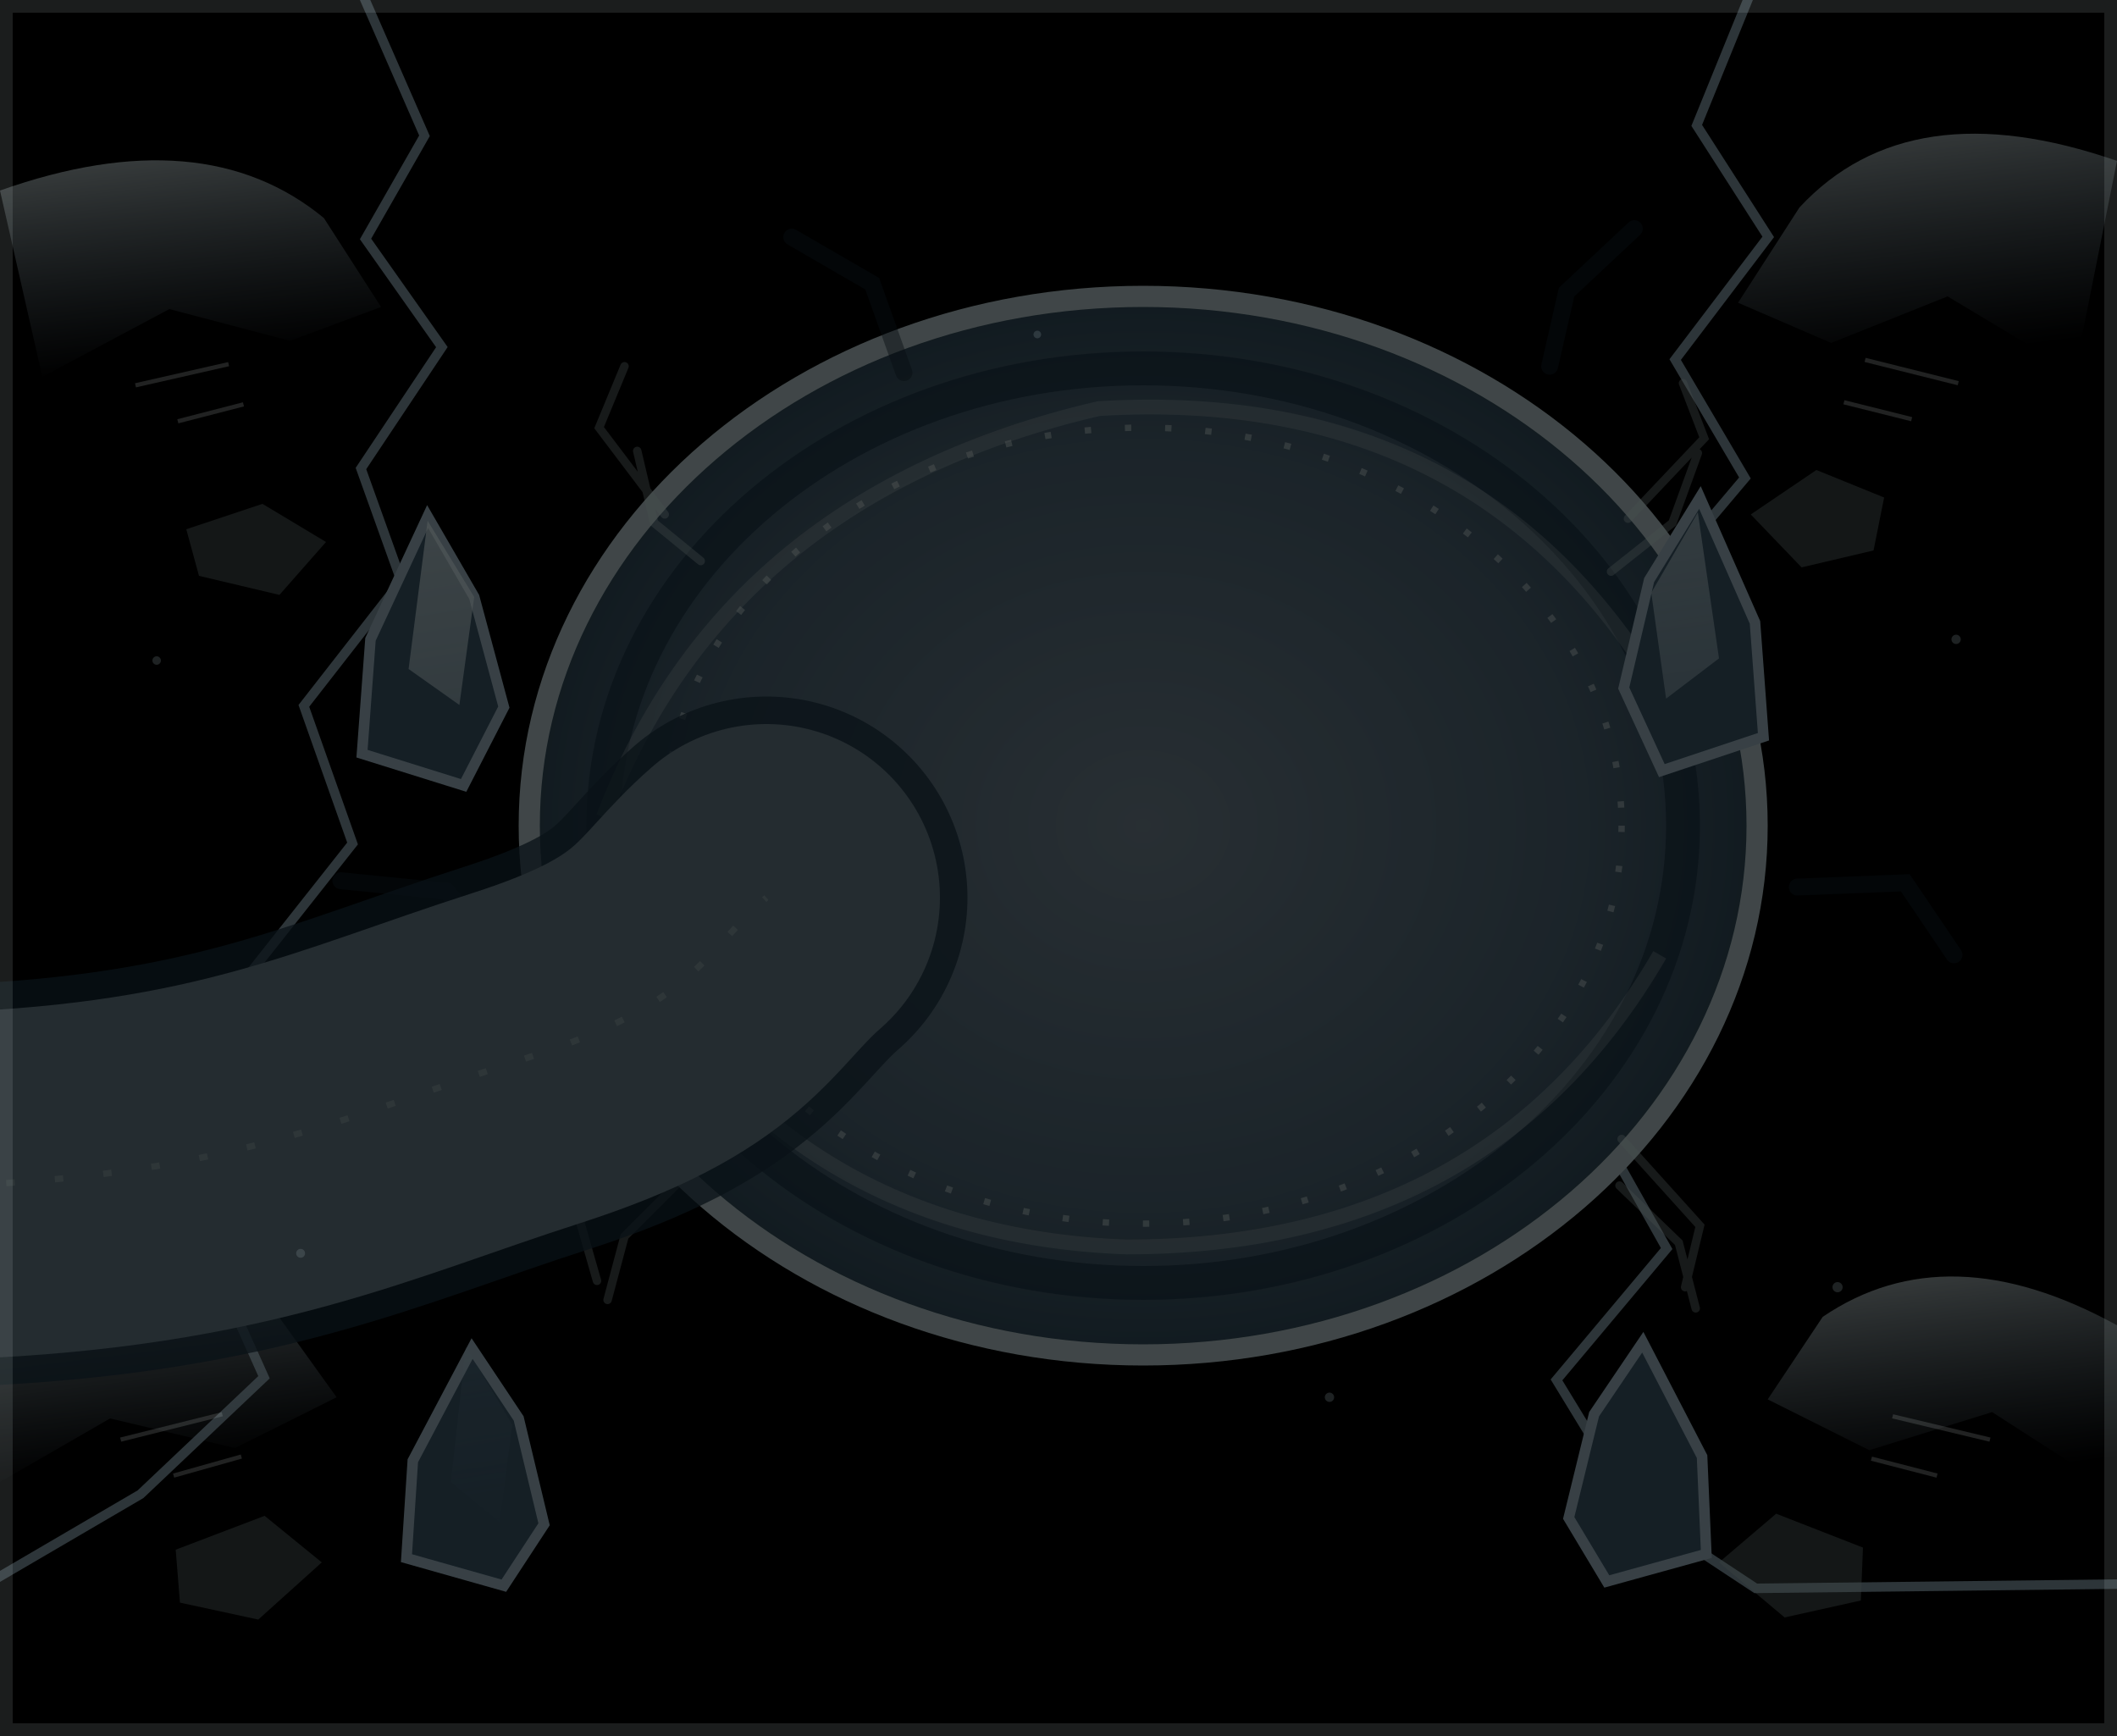
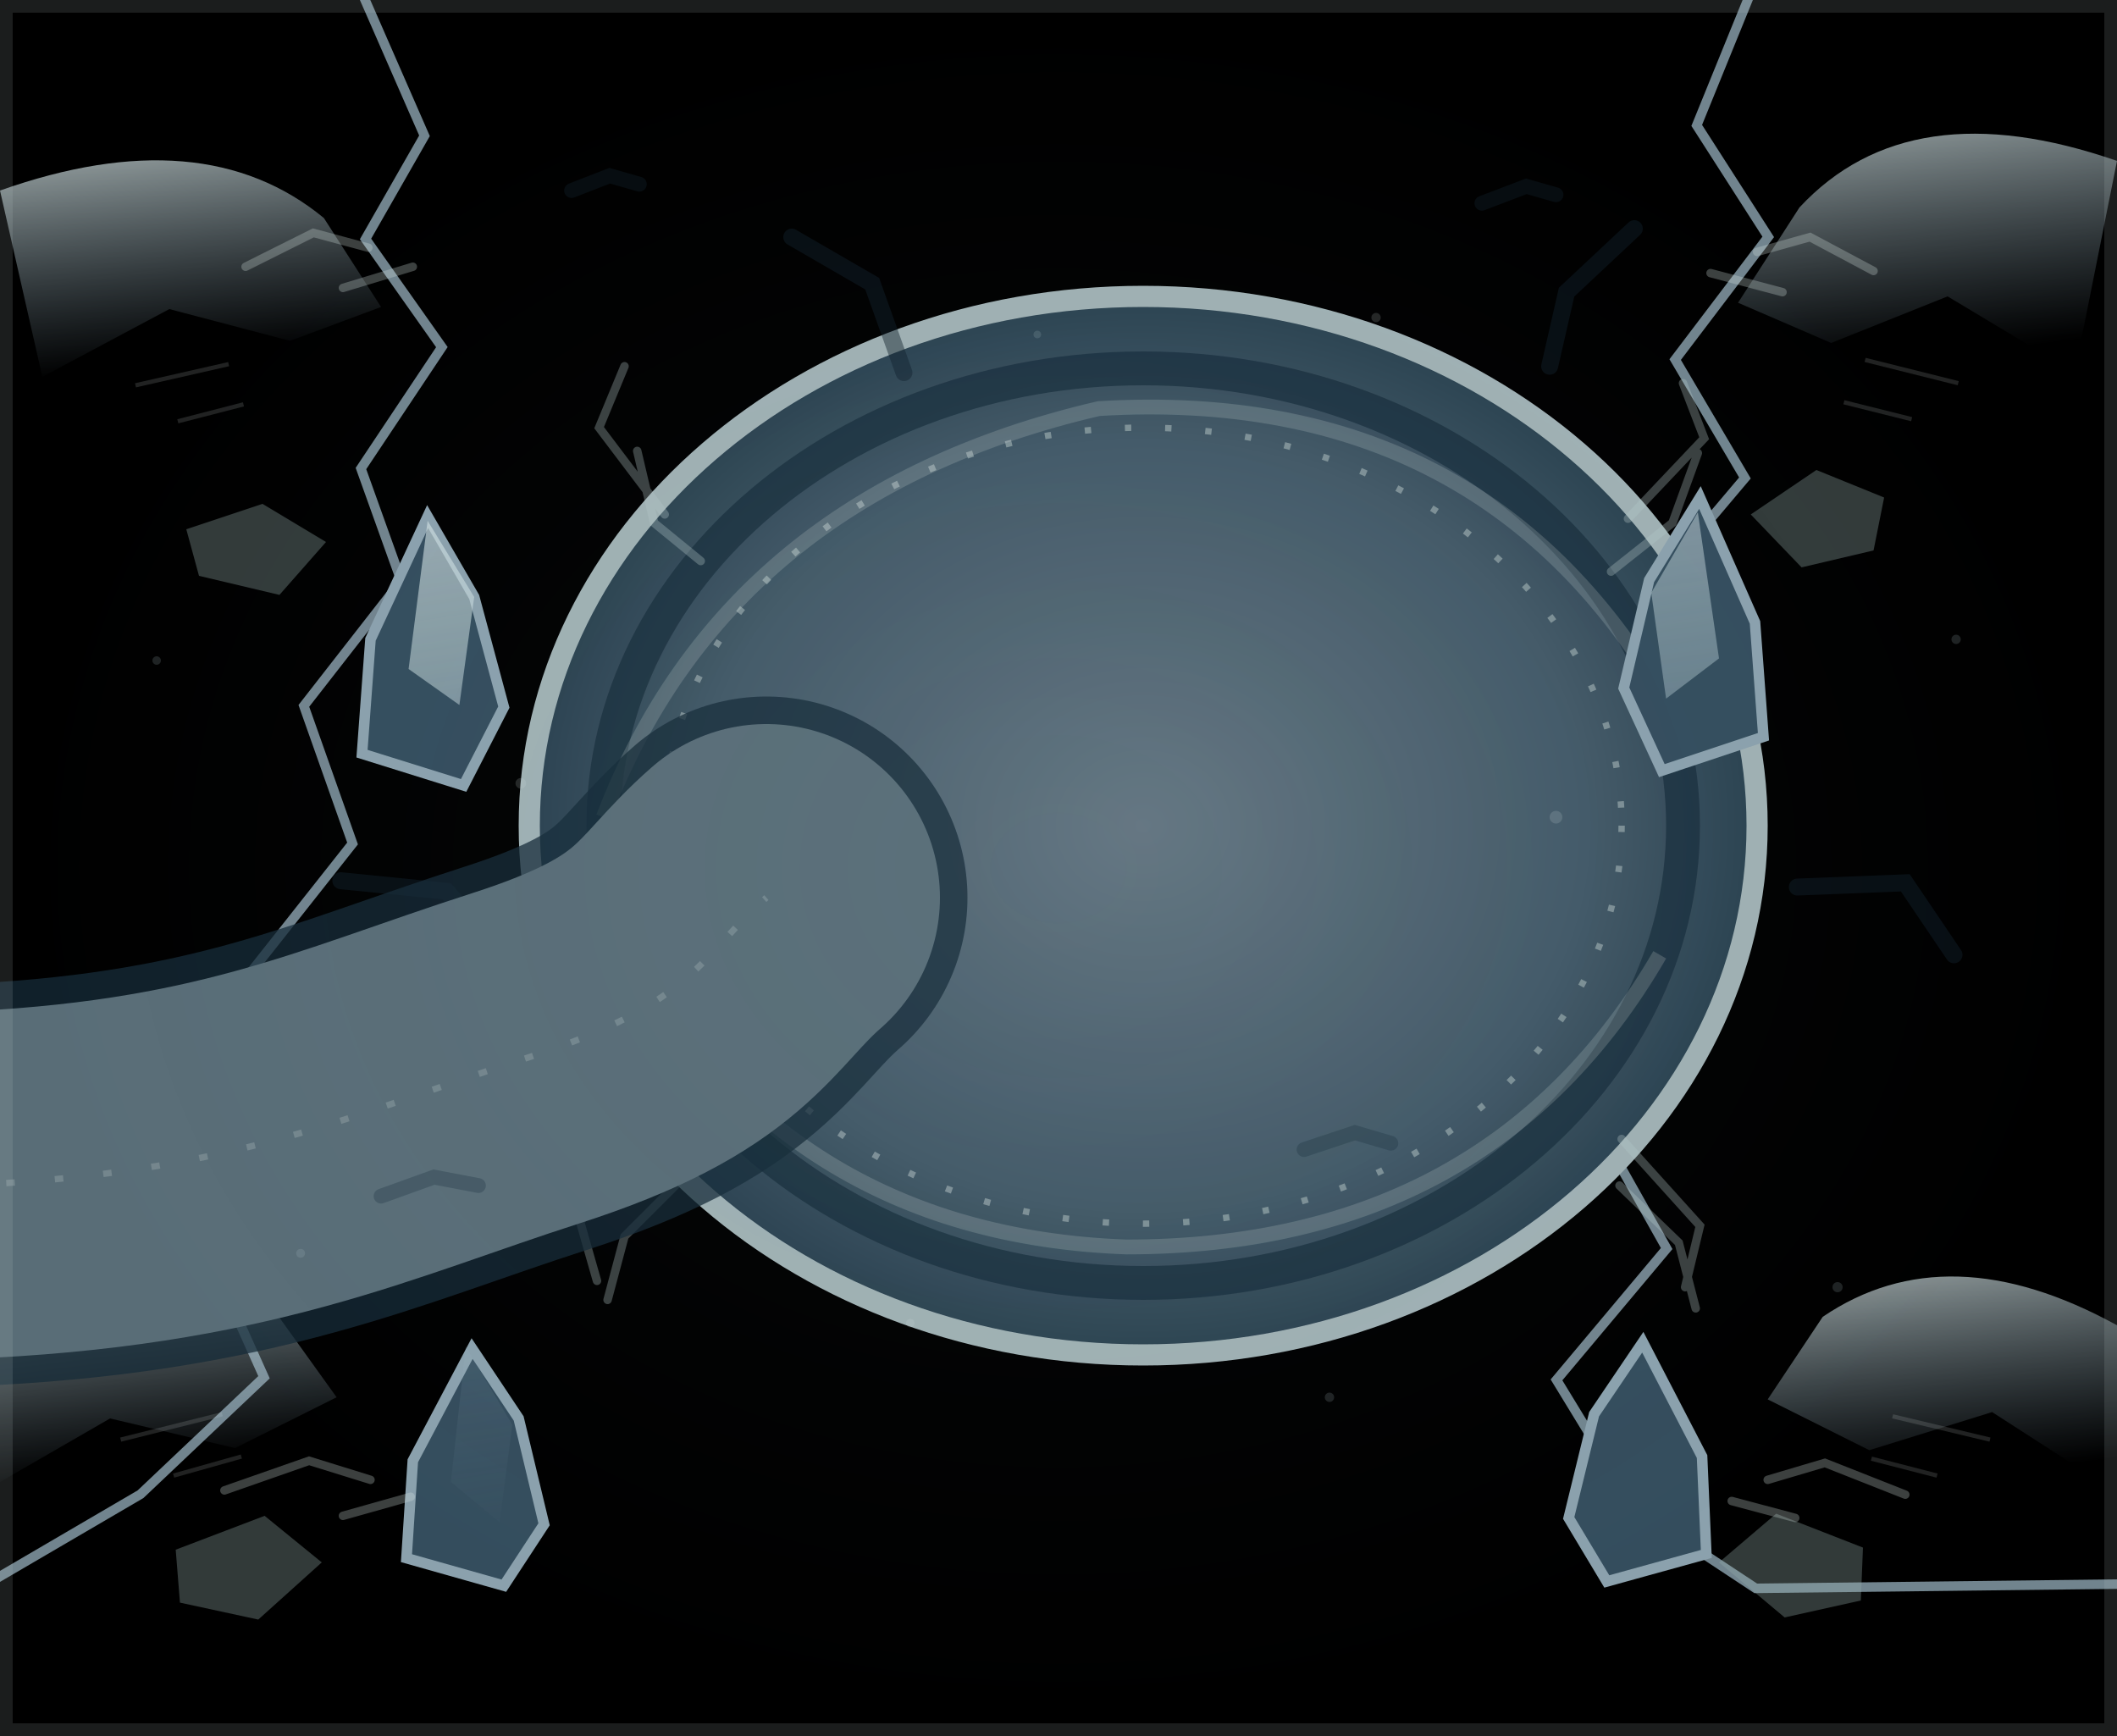
<svg xmlns="http://www.w3.org/2000/svg" width="2000" height="1640" viewBox="0 0 1000 820">
  <defs>
    <linearGradient id="base" x2=".2" y2="1">
      <stop stop-color="#344858" />
      <stop offset=".45" stop-color="#263b4b" />
      <stop offset="1" stop-color="#192d3d" />
    </linearGradient>
    <radialGradient id="arena">
      <stop stop-color="#647580" />
      <stop offset=".72" stop-color="#435967" />
      <stop offset="1" stop-color="#2a414f" />
    </radialGradient>
    <linearGradient id="ice" x2=".2" y2="1">
      <stop stop-color="#d3e2e3" stop-opacity=".9" />
      <stop offset="1" stop-color="#8ba9ba" stop-opacity="0" />
    </linearGradient>
    <radialGradient id="storm">
      <stop stop-color="#8ab8ce" stop-opacity=".22" />
      <stop offset="1" stop-color="#8ab8ce" stop-opacity="0" />
    </radialGradient>
  </defs>
  <rect width="1000" height="820" fill="url(#base)" />
  <ellipse cx="520" cy="392" rx="480" ry="365" fill="url(#storm)" />
  <path d="M0 0H1000V820H0Z" />
  <path d="M0 0L170 0 198 64 170 113 206 164 168 221 187 274 141 333 164 398 115 460 152 524 96 592 122 650 65 704 0 742Z" fill="#1b3140" stroke="#8096a1" stroke-width="9" opacity=".88" />
  <path d="M1000 0H828L804 59 838 112 794 170 827 226 778 284 815 348 770 405 804 465 754 526 790 590 738 652 774 711 830 748 1000 746Z" fill="#1b3140" stroke="#8096a1" stroke-width="9" opacity=".88" />
  <path d="M0 0L170 0 198 64 170 113 206 164 168 221 187 274 141 333 164 398 115 460 152 524 96 592 122 650 65 704 0 742Z" />
  <path d="M1000 0H828L804 59 838 112 794 170 827 226 778 284 815 348 770 405 804 465 754 526 790 590 738 652 774 711 830 748 1000 746Z" />
  <g fill="url(#ice)" opacity=".78">
    <path d="M0 90Q96 56 153 103L180 145 137 161 80 146 20 178Z" />
    <path d="M1000 76Q902 42 850 98L821 143 865 162 920 140 980 176Z" />
    <path d="M0 620Q74 582 131 621L159 660 111 684 52 670 0 700Z" />
    <path d="M1000 626Q920 582 861 622L835 661 883 685 941 667 1000 705Z" />
  </g>
  <ellipse cx="540" cy="390" rx="290" ry="250" fill="url(#arena)" stroke="#9fb0b3" stroke-width="10" />
  <ellipse cx="540" cy="390" rx="255" ry="216" fill="none" stroke="#172c3b" stroke-width="16" opacity=".7" />
  <ellipse cx="540" cy="390" rx="226" ry="188" fill="none" stroke="#b5c4c3" stroke-width="3" stroke-dasharray="3 16" opacity=".52" />
  <path d="M285 386Q343 234 519 193Q703 182 789 335M291 439Q369 583 532 589Q704 589 784 451" fill="none" stroke="#d0dcd9" stroke-width="7" opacity=".2" />
  <g fill="none" stroke-linecap="round">
    <path d="M314 243l-31-41 12-29m36 92-22-18-8-34M769 245l36-38-10-26m-34 89 29-23 12-33M311 535l-37 42 8 28m40-48-27 27-8 30M766 538l37 41-7 29m-31-48 28 27 8 31" stroke="#b6c8c8" stroke-width="4" opacity=".32" />
    <path d="M374 112l38 22 15 42m345-68-32 30-8 35M161 416l50 5 26 30m612-32 51-2 23 34" stroke="#101f2b" stroke-width="8" opacity=".45" />
  </g>
  <path d="M-20 560C110 555 167 526 248 500S331 451 362 424" fill="none" stroke="#162b38" stroke-width="190" stroke-linecap="round" opacity=".75" />
  <path d="M-20 560C110 555 167 526 248 500S331 451 362 424" fill="none" stroke="#596d77" stroke-width="164" stroke-linecap="round" />
  <path d="M-20 560C110 555 167 526 248 500S331 451 362 424" fill="none" stroke="#cad7d3" stroke-width="3" stroke-dasharray="4 19" opacity=".24" />
  <g fill="#344d5d" stroke="#8ba1ad" stroke-width="5">
    <path d="M175 302l27-58 22 38 14 52-19 37-48-15z" />
    <path d="M829 294l-26-59-24 39-12 51 18 39 48-16z" />
    <path d="M195 690l28-53 22 33 12 50-19 29-46-13z" />
    <path d="M804 688l-28-54-23 34-12 49 18 30 47-13z" />
  </g>
  <g fill="url(#ice)" opacity=".7">
    <path d="M202 246l22 36-7 51-24-17zM802 242l-22 38 7 50 25-19zM220 636l22 37-6 46-23-19zM780 636l-23 38 6 46 24-18z" />
  </g>
  <g fill="#93a9a8" opacity=".34">
    <path d="M88 250l36-12 30 18-22 25-38-9zM890 235l-32-13-31 21 24 25 34-8zM83 732l42-16 27 22-30 27-37-8zM880 731l-41-16-27 23 31 26 36-8z" />
  </g>
-   <rect width="1000" height="820" opacity=".6" />
+   <rect width="1000" height="820" fill="url(#storm)" opacity=".2" />
  <g fill="#a9bec2" opacity=".18">
    <circle cx="74" cy="312" r="2" />
    <circle cx="924" cy="302" r="2.2" />
    <circle cx="142" cy="592" r="2.1" />
    <circle cx="868" cy="608" r="2.4" />
    <circle cx="490" cy="158" r="1.8" />
    <circle cx="628" cy="660" r="2.2" />
  </g>
  <g fill="none" stroke="#dbe7e3" stroke-width="2" opacity=".15">
    <path d="M64 182l44-10m-24 27 31-8M925 181l-44-11m22 28-32-8M57 680l48-12m-23 29 32-9M940 680l-46-11m21 28-31-8" />
  </g>
  <rect x="3" y="3" width="994" height="814" fill="none" stroke="#b5c4c6" stroke-opacity=".15" stroke-width="6" />
+   <g fill="none" stroke-linecap="round" opacity=".28">
+     <path d="M116 126l32-16 26 7m-12 19 33-10M885 128l-30-16-25 7m12 19-34-9M106 704l40-14 29 9m-13 17 32-9M900 706l-38-15-27 8m13 18-30-8" stroke="#d8e5e3" stroke-width="4" />
+     <path d="M270 90l18-7 14 4m398 9 21-8 14 4M180 565l25-9 21 4m390-17 24-8 17 5" stroke="#142c3b" stroke-width="7" />
+   </g>
+   <g fill="#cedddc" opacity=".17">
+     <circle cx="246" cy="370" r="2.5" />
+     <circle cx="735" cy="386" r="3" />
+     <circle cx="430" cy="625" r="2" />
+     <circle cx="650" cy="150" r="2.2" />
+   </g>
</svg>
